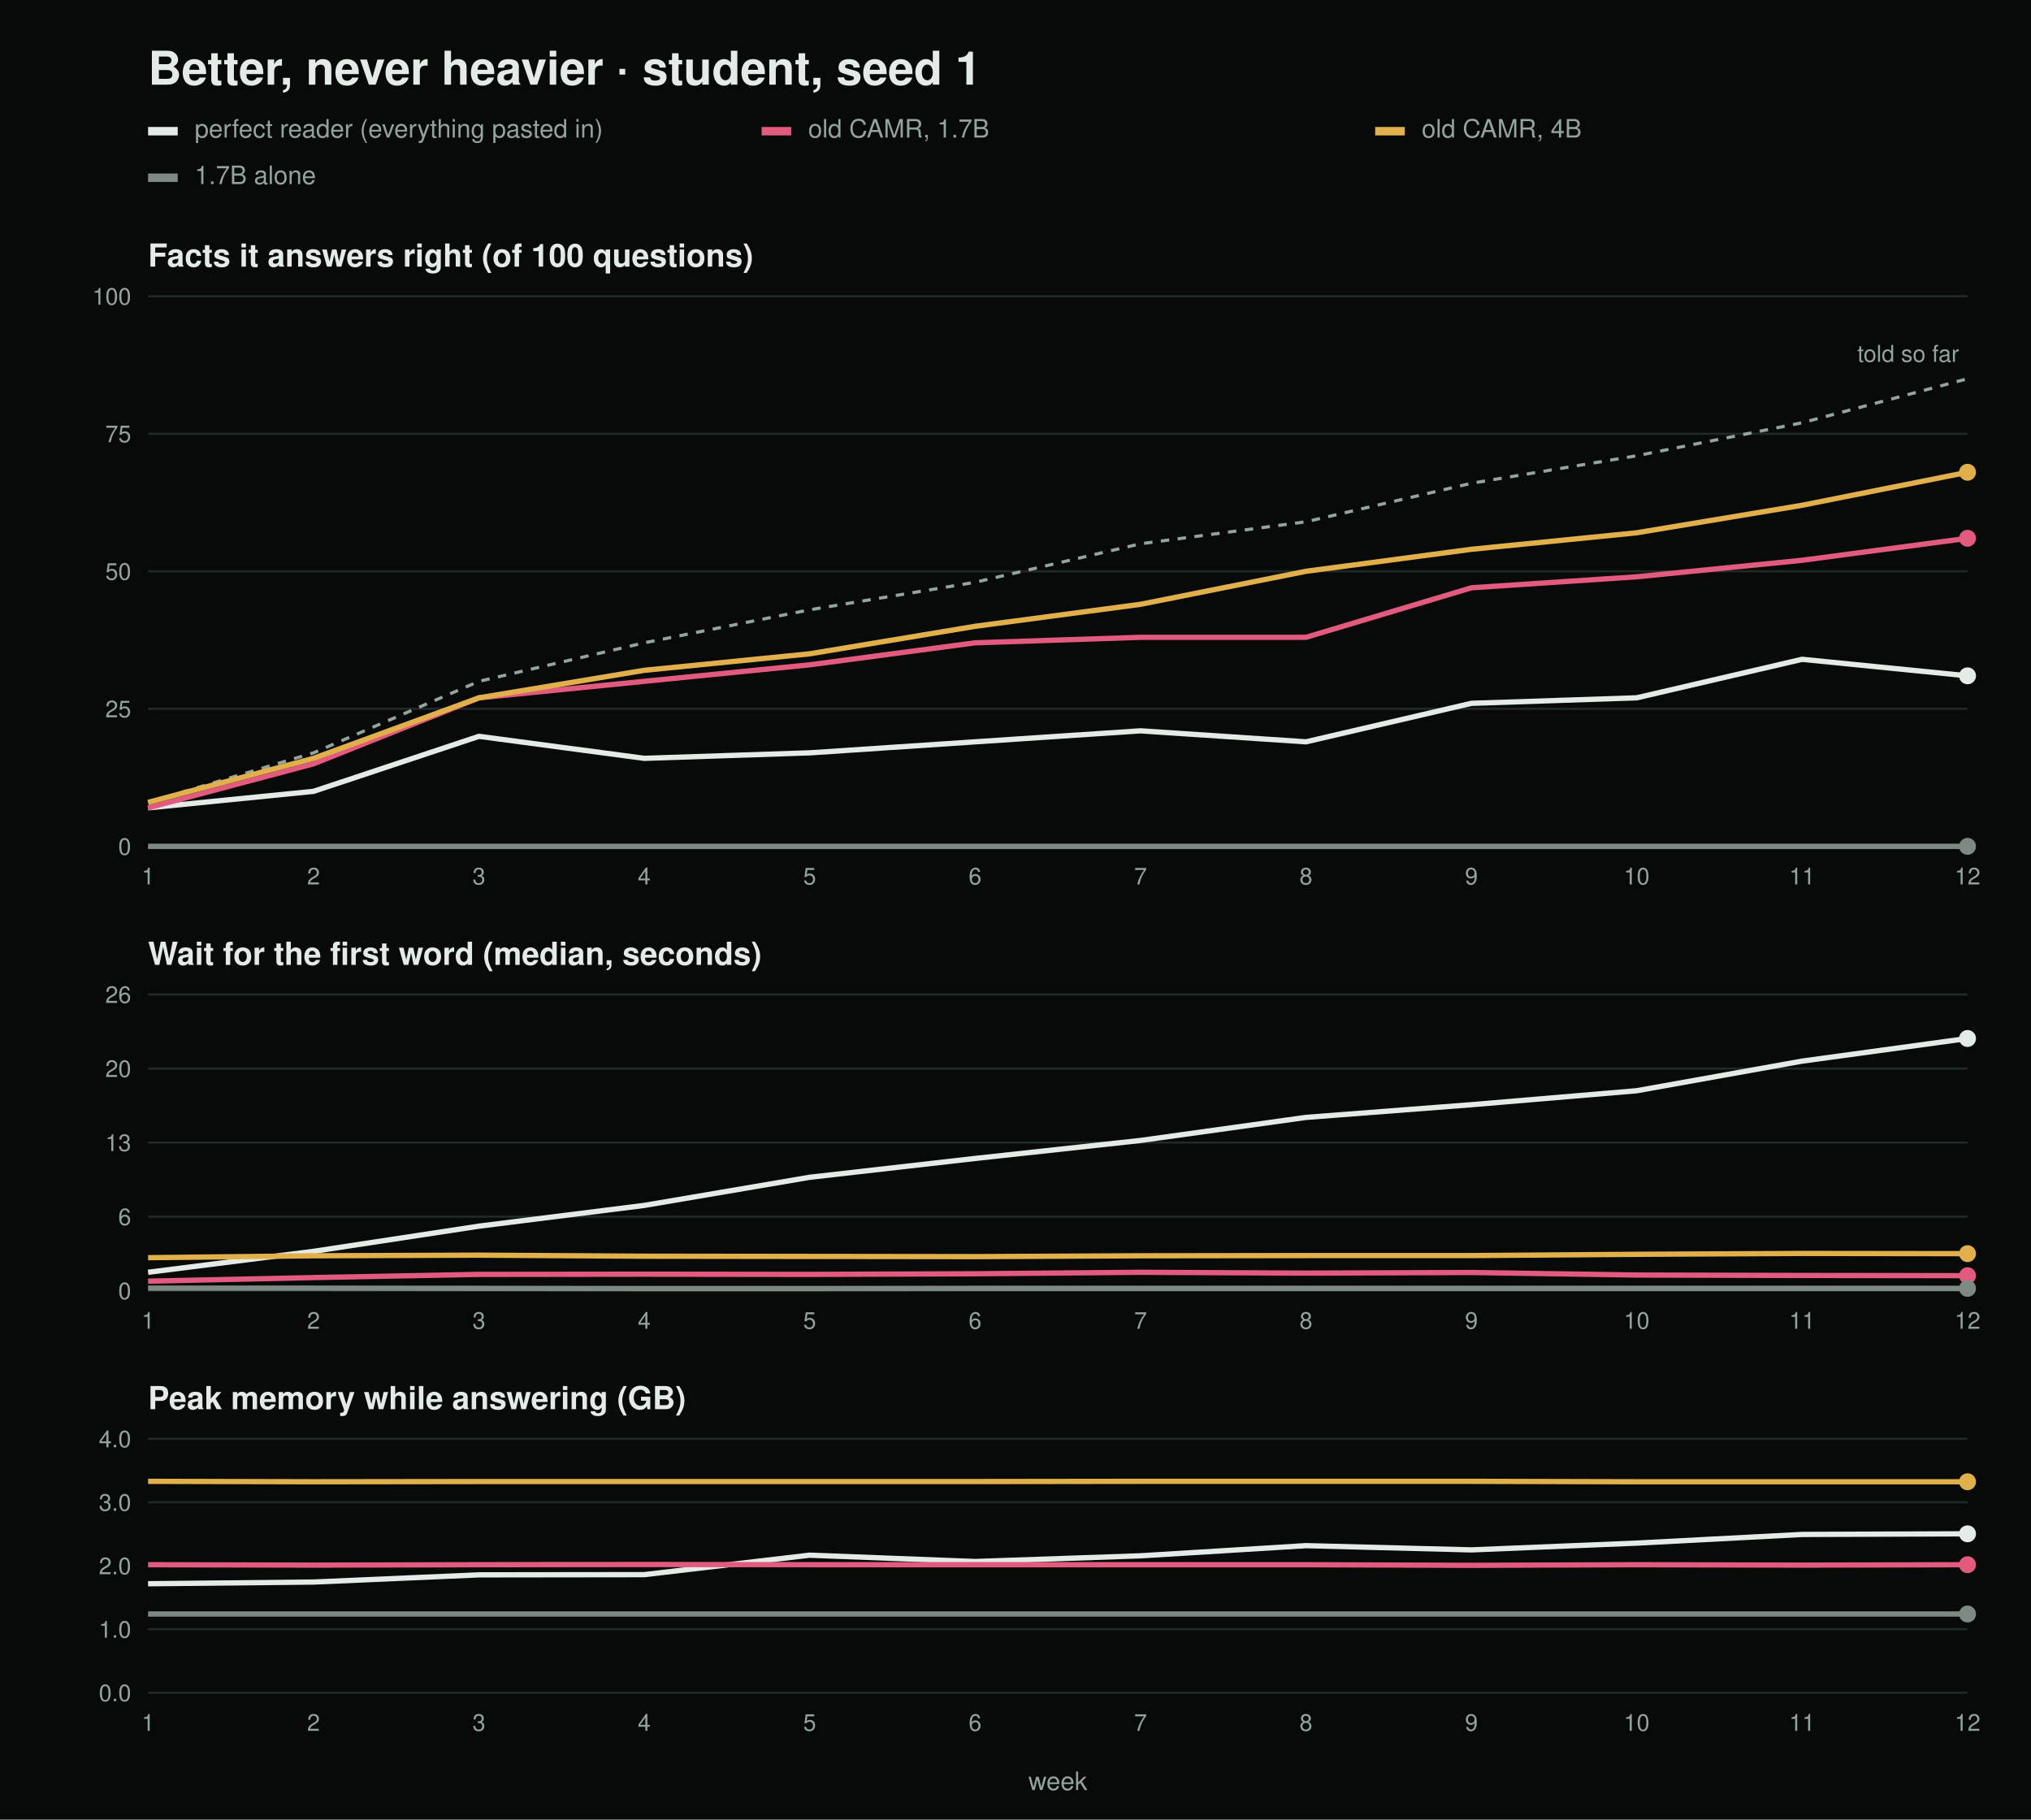
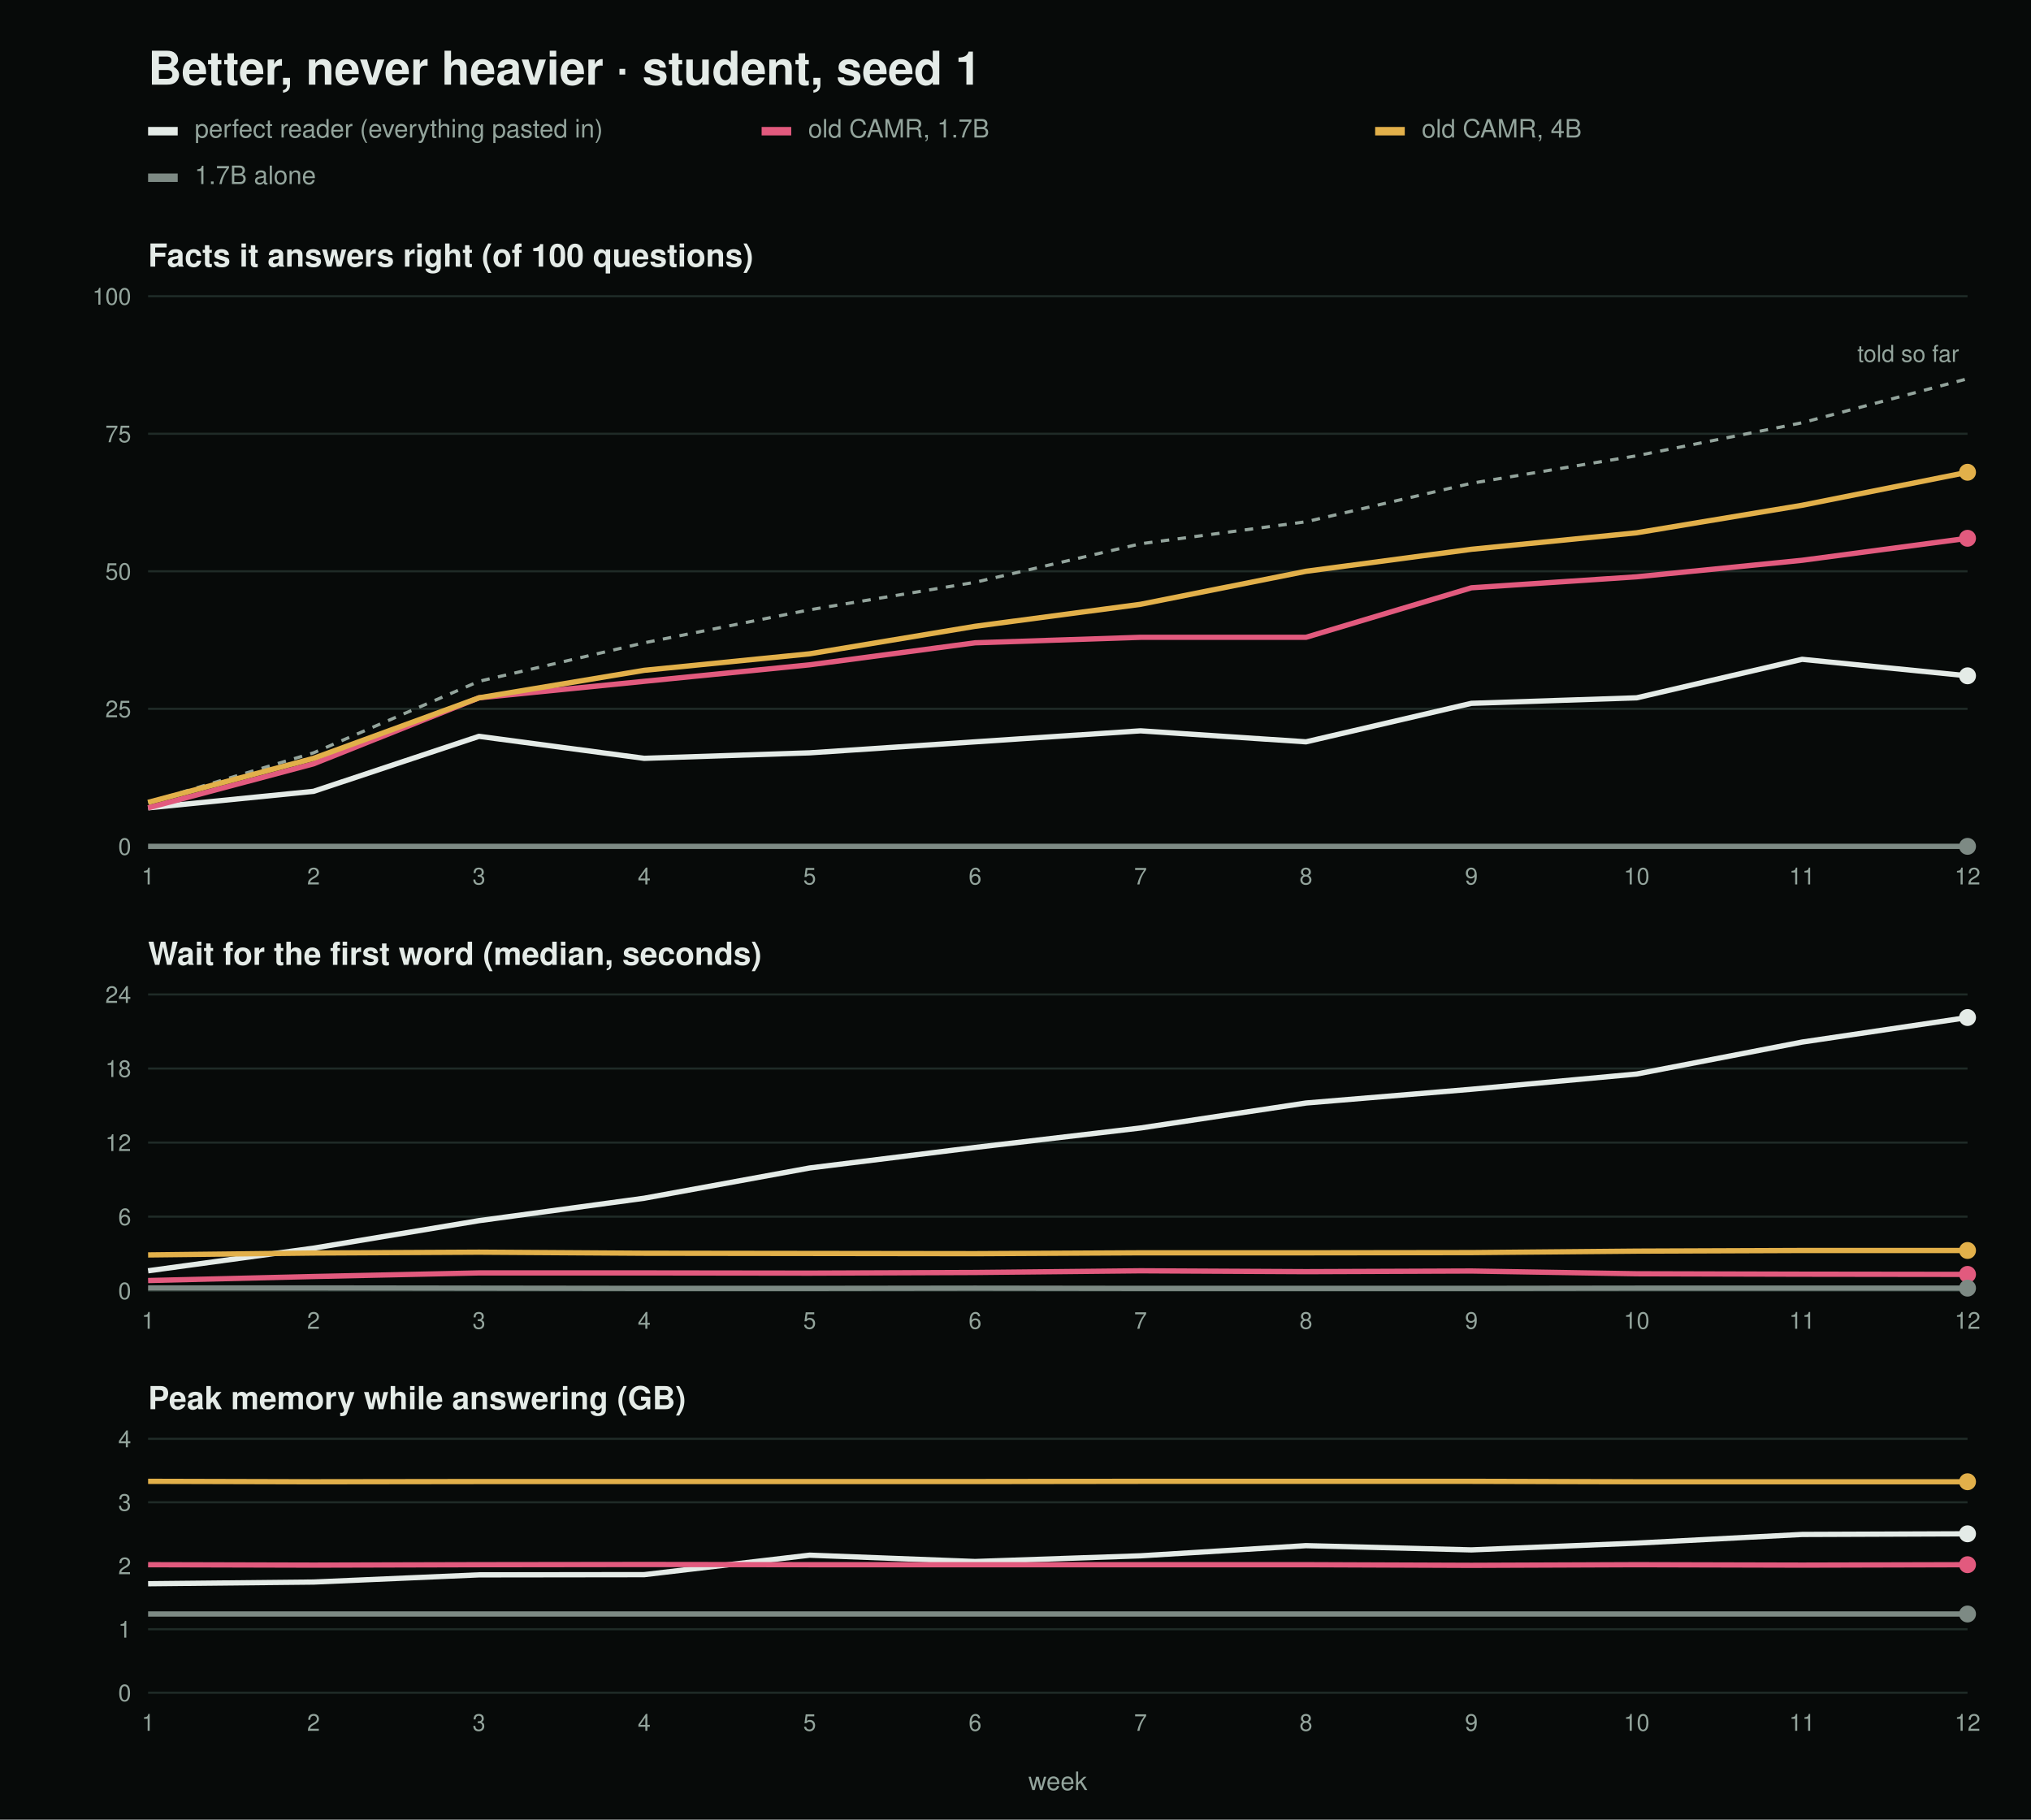
<svg xmlns="http://www.w3.org/2000/svg" viewBox="0 0 960 860" font-family="IBM Plex Sans, -apple-system, Helvetica, sans-serif">
  <rect width="960" height="860" fill="#070a09" />
  <text x="70" y="40" fill="#e4ebe7" font-size="22" font-weight="700">Better, never heavier · student, seed 1</text>
  <rect x="70" y="60" width="14" height="4" fill="#e4ebe7" />
  <text x="92" y="65" fill="#93a49c" font-size="12">perfect reader (everything pasted in)</text>
  <rect x="360" y="60" width="14" height="4" fill="#e25a7e" />
  <text x="382" y="65" fill="#93a49c" font-size="12">old CAMR, 1.7B</text>
  <rect x="650" y="60" width="14" height="4" fill="#e2b04a" />
  <text x="672" y="65" fill="#93a49c" font-size="12">old CAMR, 4B</text>
  <rect x="70" y="82" width="14" height="4" fill="#7d8a84" />
  <text x="92" y="87" fill="#93a49c" font-size="12">1.7B alone</text>
  <text x="70" y="126" fill="#e4ebe7" font-size="15" font-weight="600">Facts it answers right (of 100 questions)</text>
  <line x1="70" x2="930" y1="400.0" y2="400.0" stroke="#1f2b27" />
  <text x="62" y="404.0" fill="#93a49c" font-size="11" text-anchor="end">0</text>
  <line x1="70" x2="930" y1="335.0" y2="335.0" stroke="#1f2b27" />
  <text x="62" y="339.0" fill="#93a49c" font-size="11" text-anchor="end">25</text>
  <line x1="70" x2="930" y1="270.0" y2="270.0" stroke="#1f2b27" />
  <text x="62" y="274.0" fill="#93a49c" font-size="11" text-anchor="end">50</text>
  <line x1="70" x2="930" y1="205.0" y2="205.0" stroke="#1f2b27" />
  <text x="62" y="209.0" fill="#93a49c" font-size="11" text-anchor="end">75</text>
  <line x1="70" x2="930" y1="140.0" y2="140.0" stroke="#1f2b27" />
  <text x="62" y="144.0" fill="#93a49c" font-size="11" text-anchor="end">100</text>
  <text x="70.0" y="418" fill="#93a49c" font-size="11" text-anchor="middle">1</text>
  <text x="148.2" y="418" fill="#93a49c" font-size="11" text-anchor="middle">2</text>
  <text x="226.4" y="418" fill="#93a49c" font-size="11" text-anchor="middle">3</text>
  <text x="304.5" y="418" fill="#93a49c" font-size="11" text-anchor="middle">4</text>
  <text x="382.7" y="418" fill="#93a49c" font-size="11" text-anchor="middle">5</text>
  <text x="460.9" y="418" fill="#93a49c" font-size="11" text-anchor="middle">6</text>
  <text x="539.1" y="418" fill="#93a49c" font-size="11" text-anchor="middle">7</text>
  <text x="617.3" y="418" fill="#93a49c" font-size="11" text-anchor="middle">8</text>
  <text x="695.5" y="418" fill="#93a49c" font-size="11" text-anchor="middle">9</text>
  <text x="773.6" y="418" fill="#93a49c" font-size="11" text-anchor="middle">10</text>
  <text x="851.8" y="418" fill="#93a49c" font-size="11" text-anchor="middle">11</text>
  <text x="930.0" y="418" fill="#93a49c" font-size="11" text-anchor="middle">12</text>
  <polyline points="70.0,379.2 148.2,355.8 226.4,322.0 304.5,303.8 382.7,288.2 460.9,275.2 539.1,257.0 617.3,246.6 695.5,228.4 773.6,215.4 851.8,199.8 930.0,179.0" fill="none" stroke="#93a49c" stroke-width="1.5" stroke-dasharray="4 4" />
  <text x="926.0" y="171.0" fill="#93a49c" font-size="11" text-anchor="end">told so far</text>
  <polyline points="70.0,381.8 148.2,374.0 226.4,348.0 304.5,358.4 382.7,355.8 460.9,350.6 539.1,345.4 617.3,350.6 695.5,332.4 773.6,329.8 851.8,311.6 930.0,319.4" fill="none" stroke="#e4ebe7" stroke-width="2.5" stroke-linejoin="round" />
  <circle cx="930.0" cy="319.4" r="4" fill="#e4ebe7" />
  <polyline points="70.0,381.8 148.2,361.0 226.4,329.8 304.5,322.0 382.7,314.2 460.9,303.8 539.1,301.2 617.3,301.2 695.5,277.8 773.6,272.6 851.8,264.8 930.0,254.4" fill="none" stroke="#e25a7e" stroke-width="2.5" stroke-linejoin="round" />
  <circle cx="930.0" cy="254.4" r="4" fill="#e25a7e" />
  <polyline points="70.0,379.2 148.2,358.4 226.4,329.8 304.5,316.8 382.7,309.0 460.9,296.0 539.1,285.6 617.3,270.0 695.5,259.6 773.6,251.8 851.8,238.8 930.0,223.2" fill="none" stroke="#e2b04a" stroke-width="2.5" stroke-linejoin="round" />
  <circle cx="930.0" cy="223.2" r="4" fill="#e2b04a" />
  <polyline points="70.0,400.0 148.2,400.0 226.4,400.0 304.5,400.0 382.7,400.0 460.9,400.0 539.1,400.0 617.3,400.0 695.5,400.0 773.6,400.0 851.8,400.0 930.0,400.0" fill="none" stroke="#7d8a84" stroke-width="2.5" stroke-linejoin="round" />
  <circle cx="930.0" cy="400.0" r="4" fill="#7d8a84" />
  <text x="70" y="456" fill="#e4ebe7" font-size="15" font-weight="600">Wait for the first word (median, seconds)</text>
  <line x1="70" x2="930" y1="610.0" y2="610.0" stroke="#1f2b27" />
  <text x="62" y="614.0" fill="#93a49c" font-size="11" text-anchor="end">0</text>
  <line x1="70" x2="930" y1="575.0" y2="575.0" stroke="#1f2b27" />
  <text x="62" y="579.0" fill="#93a49c" font-size="11" text-anchor="end">6</text>
  <line x1="70" x2="930" y1="540.0" y2="540.0" stroke="#1f2b27" />
-   <text x="62" y="544.0" fill="#93a49c" font-size="11" text-anchor="end">13</text>
+   <text x="62" y="544.0" fill="#93a49c" font-size="11" text-anchor="end">12</text>
  <line x1="70" x2="930" y1="505.0" y2="505.0" stroke="#1f2b27" />
-   <text x="62" y="509.0" fill="#93a49c" font-size="11" text-anchor="end">20</text>
+   <text x="62" y="509.0" fill="#93a49c" font-size="11" text-anchor="end">18</text>
  <line x1="70" x2="930" y1="470.0" y2="470.0" stroke="#1f2b27" />
-   <text x="62" y="474.0" fill="#93a49c" font-size="11" text-anchor="end">26</text>
+   <text x="62" y="474.0" fill="#93a49c" font-size="11" text-anchor="end">24</text>
  <text x="70.0" y="628" fill="#93a49c" font-size="11" text-anchor="middle">1</text>
  <text x="148.2" y="628" fill="#93a49c" font-size="11" text-anchor="middle">2</text>
  <text x="226.4" y="628" fill="#93a49c" font-size="11" text-anchor="middle">3</text>
  <text x="304.5" y="628" fill="#93a49c" font-size="11" text-anchor="middle">4</text>
  <text x="382.7" y="628" fill="#93a49c" font-size="11" text-anchor="middle">5</text>
  <text x="460.9" y="628" fill="#93a49c" font-size="11" text-anchor="middle">6</text>
  <text x="539.1" y="628" fill="#93a49c" font-size="11" text-anchor="middle">7</text>
  <text x="617.3" y="628" fill="#93a49c" font-size="11" text-anchor="middle">8</text>
  <text x="695.5" y="628" fill="#93a49c" font-size="11" text-anchor="middle">9</text>
  <text x="773.6" y="628" fill="#93a49c" font-size="11" text-anchor="middle">10</text>
  <text x="851.8" y="628" fill="#93a49c" font-size="11" text-anchor="middle">11</text>
  <text x="930.0" y="628" fill="#93a49c" font-size="11" text-anchor="middle">12</text>
-   <polyline points="70.0,601.3 148.2,591.4 226.4,579.5 304.5,569.7 382.7,556.4 460.9,547.5 539.1,539.0 617.3,528.1 695.5,522.1 773.6,515.5 851.8,501.5 930.0,490.8" fill="none" stroke="#e4ebe7" stroke-width="2.5" stroke-linejoin="round" />
-   <circle cx="930.0" cy="490.8" r="4" fill="#e4ebe7" />
-   <polyline points="70.0,605.5 148.2,603.8 226.4,602.3 304.5,602.2 382.7,602.3 460.9,602.0 539.1,601.3 617.3,601.7 695.5,601.4 773.6,602.6 851.8,602.8 930.0,602.9" fill="none" stroke="#e25a7e" stroke-width="2.5" stroke-linejoin="round" />
-   <circle cx="930.0" cy="602.9" r="4" fill="#e25a7e" />
-   <polyline points="70.0,594.4 148.2,593.5 226.4,593.2 304.5,593.7 382.7,593.8 460.9,593.9 539.1,593.5 617.3,593.4 695.5,593.4 773.6,592.8 851.8,592.4 930.0,592.5" fill="none" stroke="#e2b04a" stroke-width="2.5" stroke-linejoin="round" />
-   <circle cx="930.0" cy="592.5" r="4" fill="#e2b04a" />
-   <polyline points="70.0,608.8 148.2,608.8 226.4,608.9 304.5,609.0 382.7,609.0 460.9,608.9 539.1,608.9 617.3,608.9 695.5,608.9 773.6,608.9 851.8,608.9 930.0,608.9" fill="none" stroke="#7d8a84" stroke-width="2.5" stroke-linejoin="round" />
-   <circle cx="930.0" cy="608.9" r="4" fill="#7d8a84" />
+   <polyline points="70.0,600.6 148.2,589.9 226.4,576.9 304.5,566.3 382.7,552.0 460.9,542.3 539.1,533.1 617.3,521.3 695.5,514.8 773.6,507.6 851.8,492.5 930.0,480.9" fill="none" stroke="#e4ebe7" stroke-width="2.5" stroke-linejoin="round" />
+   <circle cx="930.0" cy="480.9" r="4" fill="#e4ebe7" />
+   <polyline points="70.0,605.2 148.2,603.3 226.4,601.6 304.5,601.6 382.7,601.7 460.9,601.4 539.1,600.6 617.3,601.0 695.5,600.7 773.6,602.0 851.8,602.2 930.0,602.3" fill="none" stroke="#e25a7e" stroke-width="2.5" stroke-linejoin="round" />
+   <circle cx="930.0" cy="602.3" r="4" fill="#e25a7e" />
+   <polyline points="70.0,593.1 148.2,592.2 226.4,591.8 304.5,592.3 382.7,592.4 460.9,592.5 539.1,592.1 617.3,592.1 695.5,592.0 773.6,591.3 851.8,591.0 930.0,591.0" fill="none" stroke="#e2b04a" stroke-width="2.5" stroke-linejoin="round" />
+   <circle cx="930.0" cy="591.0" r="4" fill="#e2b04a" />
+   <polyline points="70.0,608.7 148.2,608.7 226.4,608.8 304.5,608.9 382.7,608.9 460.9,608.8 539.1,608.9 617.3,608.9 695.5,608.9 773.6,608.8 851.8,608.8 930.0,608.8" fill="none" stroke="#7d8a84" stroke-width="2.5" stroke-linejoin="round" />
+   <circle cx="930.0" cy="608.8" r="4" fill="#7d8a84" />
  <text x="70" y="666" fill="#e4ebe7" font-size="15" font-weight="600">Peak memory while answering (GB)</text>
  <line x1="70" x2="930" y1="800.0" y2="800.0" stroke="#1f2b27" />
-   <text x="62" y="804.0" fill="#93a49c" font-size="11" text-anchor="end">0.0</text>
+   <text x="62" y="804.0" fill="#93a49c" font-size="11" text-anchor="end">0</text>
  <line x1="70" x2="930" y1="770.0" y2="770.0" stroke="#1f2b27" />
-   <text x="62" y="774.0" fill="#93a49c" font-size="11" text-anchor="end">1.0</text>
+   <text x="62" y="774.0" fill="#93a49c" font-size="11" text-anchor="end">1</text>
  <line x1="70" x2="930" y1="740.0" y2="740.0" stroke="#1f2b27" />
-   <text x="62" y="744.0" fill="#93a49c" font-size="11" text-anchor="end">2.0</text>
+   <text x="62" y="744.0" fill="#93a49c" font-size="11" text-anchor="end">2</text>
  <line x1="70" x2="930" y1="710.0" y2="710.0" stroke="#1f2b27" />
-   <text x="62" y="714.0" fill="#93a49c" font-size="11" text-anchor="end">3.0</text>
+   <text x="62" y="714.0" fill="#93a49c" font-size="11" text-anchor="end">3</text>
  <line x1="70" x2="930" y1="680.0" y2="680.0" stroke="#1f2b27" />
-   <text x="62" y="684.0" fill="#93a49c" font-size="11" text-anchor="end">4.0</text>
+   <text x="62" y="684.0" fill="#93a49c" font-size="11" text-anchor="end">4</text>
  <text x="70.0" y="818" fill="#93a49c" font-size="11" text-anchor="middle">1</text>
  <text x="148.2" y="818" fill="#93a49c" font-size="11" text-anchor="middle">2</text>
  <text x="226.4" y="818" fill="#93a49c" font-size="11" text-anchor="middle">3</text>
  <text x="304.5" y="818" fill="#93a49c" font-size="11" text-anchor="middle">4</text>
  <text x="382.7" y="818" fill="#93a49c" font-size="11" text-anchor="middle">5</text>
  <text x="460.9" y="818" fill="#93a49c" font-size="11" text-anchor="middle">6</text>
  <text x="539.1" y="818" fill="#93a49c" font-size="11" text-anchor="middle">7</text>
  <text x="617.3" y="818" fill="#93a49c" font-size="11" text-anchor="middle">8</text>
  <text x="695.5" y="818" fill="#93a49c" font-size="11" text-anchor="middle">9</text>
  <text x="773.6" y="818" fill="#93a49c" font-size="11" text-anchor="middle">10</text>
  <text x="851.8" y="818" fill="#93a49c" font-size="11" text-anchor="middle">11</text>
  <text x="930.0" y="818" fill="#93a49c" font-size="11" text-anchor="middle">12</text>
  <polyline points="70.0,748.5 148.2,747.7 226.4,744.3 304.5,744.2 382.7,735.0 460.9,738.0 539.1,735.3 617.3,730.5 695.5,732.5 773.6,729.3 851.8,725.2 930.0,724.9" fill="none" stroke="#e4ebe7" stroke-width="2.5" stroke-linejoin="round" />
  <circle cx="930.0" cy="724.9" r="4" fill="#e4ebe7" />
  <polyline points="70.0,739.5 148.2,739.7 226.4,739.5 304.5,739.4 382.7,739.5 460.9,739.5 539.1,739.5 617.3,739.5 695.5,739.8 773.6,739.5 851.8,739.7 930.0,739.5" fill="none" stroke="#e25a7e" stroke-width="2.5" stroke-linejoin="round" />
  <circle cx="930.0" cy="739.5" r="4" fill="#e25a7e" />
  <polyline points="70.0,700.1 148.2,700.3 226.4,700.2 304.5,700.2 382.7,700.2 460.9,700.2 539.1,700.1 617.3,700.1 695.5,700.1 773.6,700.3 851.8,700.3 930.0,700.3" fill="none" stroke="#e2b04a" stroke-width="2.5" stroke-linejoin="round" />
  <circle cx="930.0" cy="700.3" r="4" fill="#e2b04a" />
  <polyline points="70.0,762.8 148.2,762.8 226.4,762.8 304.5,762.8 382.7,762.8 460.9,762.8 539.1,762.8 617.3,762.8 695.5,762.8 773.6,762.8 851.8,762.8 930.0,762.8" fill="none" stroke="#7d8a84" stroke-width="2.5" stroke-linejoin="round" />
  <circle cx="930.0" cy="762.8" r="4" fill="#7d8a84" />
  <text x="500.0" y="846" fill="#93a49c" font-size="12" text-anchor="middle">week</text>
</svg>
